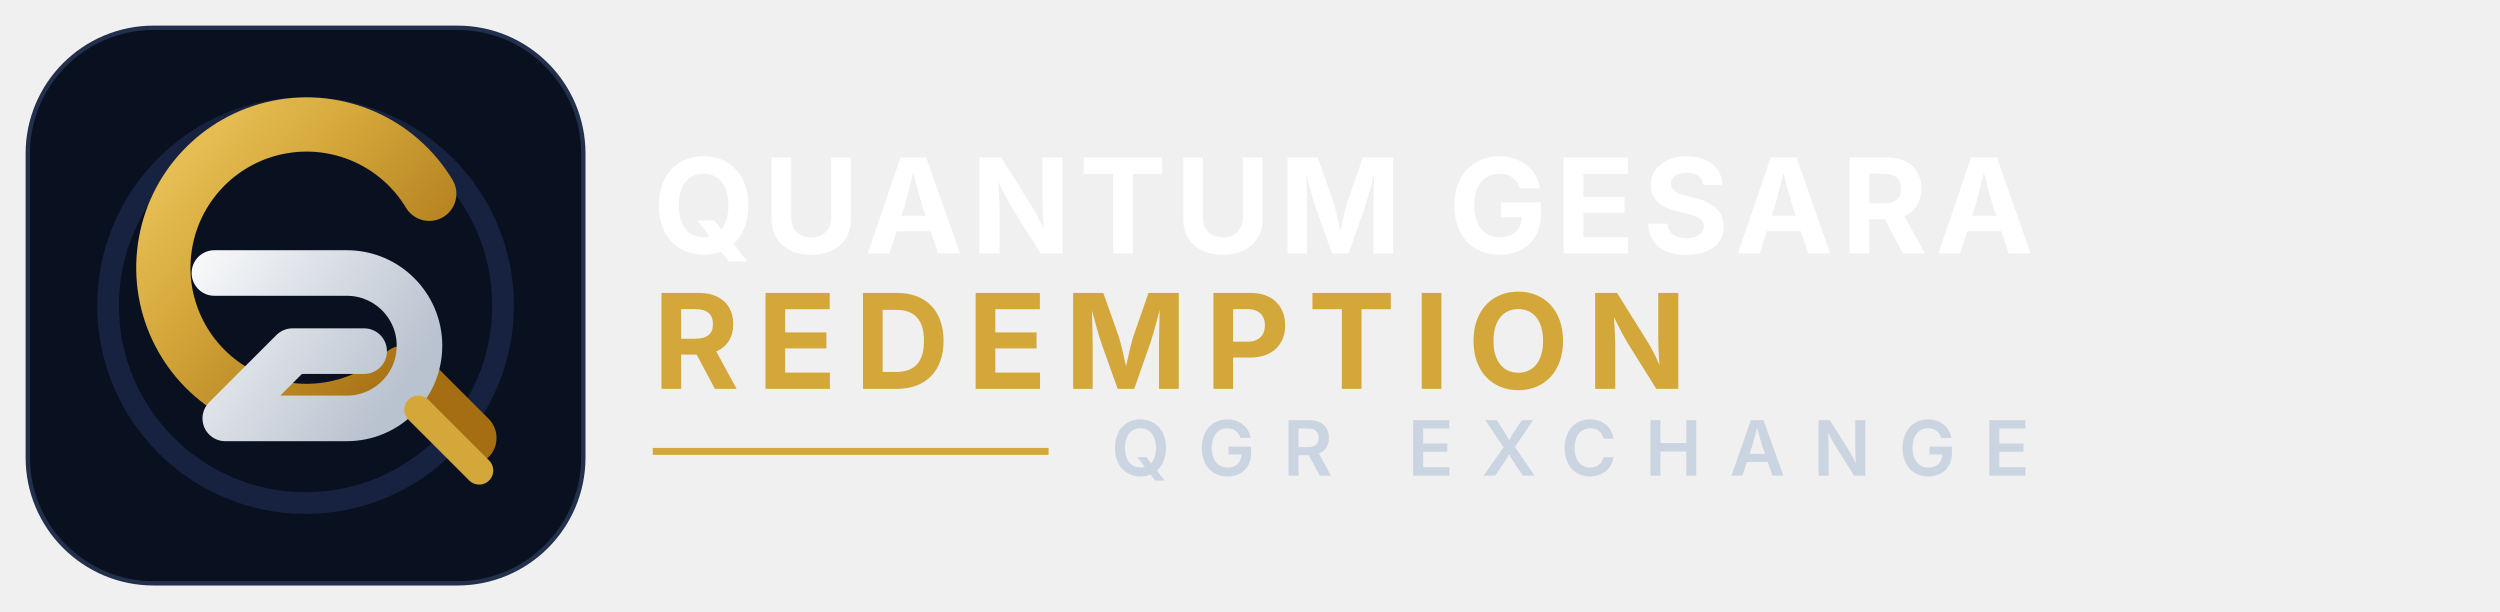
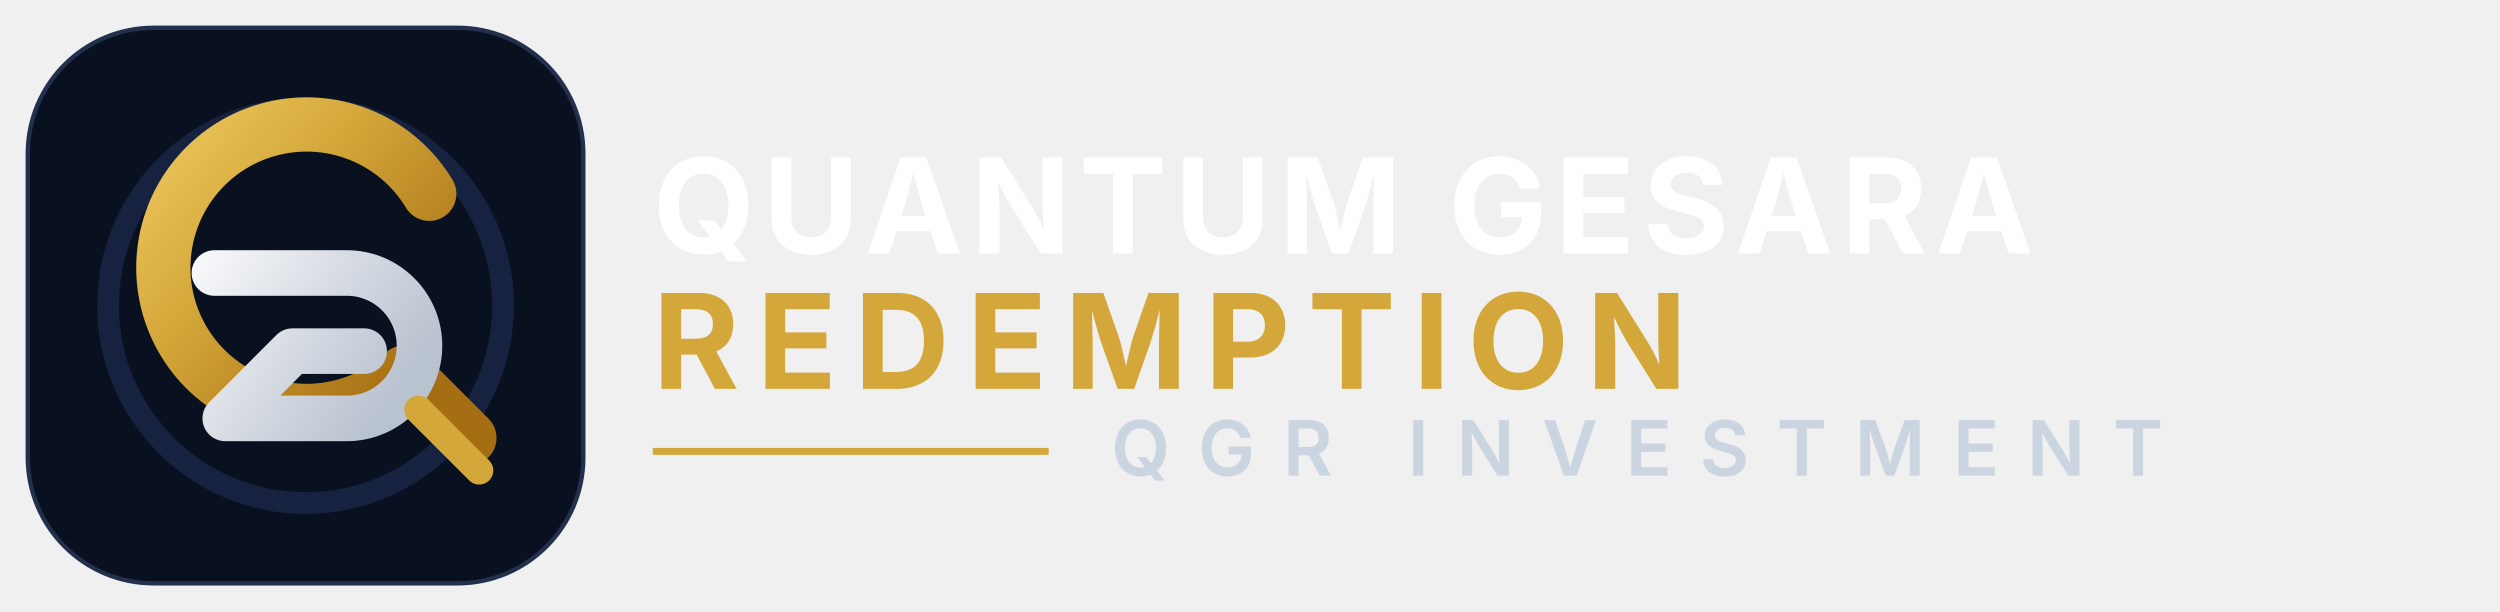
<svg xmlns="http://www.w3.org/2000/svg" viewBox="0 0 720 176" role="img" aria-labelledby="title desc">
  <defs>
    <linearGradient id="gold" x1="30" y1="30" x2="180" y2="160" gradientUnits="userSpaceOnUse">
      <stop stop-color="#F8D66D" />
      <stop offset="0.5" stop-color="#D4A73A" />
      <stop offset="1" stop-color="#A56E12" />
    </linearGradient>
    <linearGradient id="silver" x1="74" y1="88" x2="176" y2="160" gradientUnits="userSpaceOnUse">
      <stop stop-color="#FFFFFF" />
      <stop offset="1" stop-color="#B9C2CF" />
    </linearGradient>
  </defs>
  <g transform="translate(8 8) scale(.625)">
    <rect width="256" height="256" rx="58" fill="#09101F" stroke="#22304D" stroke-width="2" />
    <circle cx="128" cy="128" r="91" fill="none" stroke="#16223F" stroke-width="10" />
    <path d="M185 76.5a66 66 0 1 0-11.6 82.4l30.1 30.1" fill="none" stroke="url(#gold)" stroke-width="25" stroke-linecap="round" stroke-linejoin="round" />
    <path d="M86 113h61c18.5 0 33.5 15 33.5 33.5S165.5 180 147 180H91l31-31h33" fill="none" stroke="url(#silver)" stroke-width="21" stroke-linecap="round" stroke-linejoin="round" />
    <path d="M180 176l28 28" stroke="#D4A73A" stroke-width="13" stroke-linecap="round" />
  </g>
  <text x="188" y="73" font-family="Inter, Sora, ui-sans-serif, system-ui, sans-serif" font-size="38" font-weight="750" letter-spacing="2.2" fill="#FFFFFF">QUANTUM GESARA</text>
  <text x="188" y="112" font-family="Inter, Sora, ui-sans-serif, system-ui, sans-serif" font-size="38" font-weight="750" letter-spacing="5" fill="#D4A73A">REDEMPTION</text>
  <line x1="188" y1="130" x2="302" y2="130" stroke="#D4A73A" stroke-width="2" />
-   <text x="320" y="137" font-family="Inter, Sora, ui-sans-serif, system-ui, sans-serif" font-size="22" font-weight="600" letter-spacing="8" fill="#CBD5E1">QGR EXCHANGE</text>
+   <text x="320" y="137" font-family="Inter, Sora, ui-sans-serif, system-ui, sans-serif" font-size="22" font-weight="600" letter-spacing="8" fill="#CBD5E1">QGR INVESTMENT</text>
</svg>
